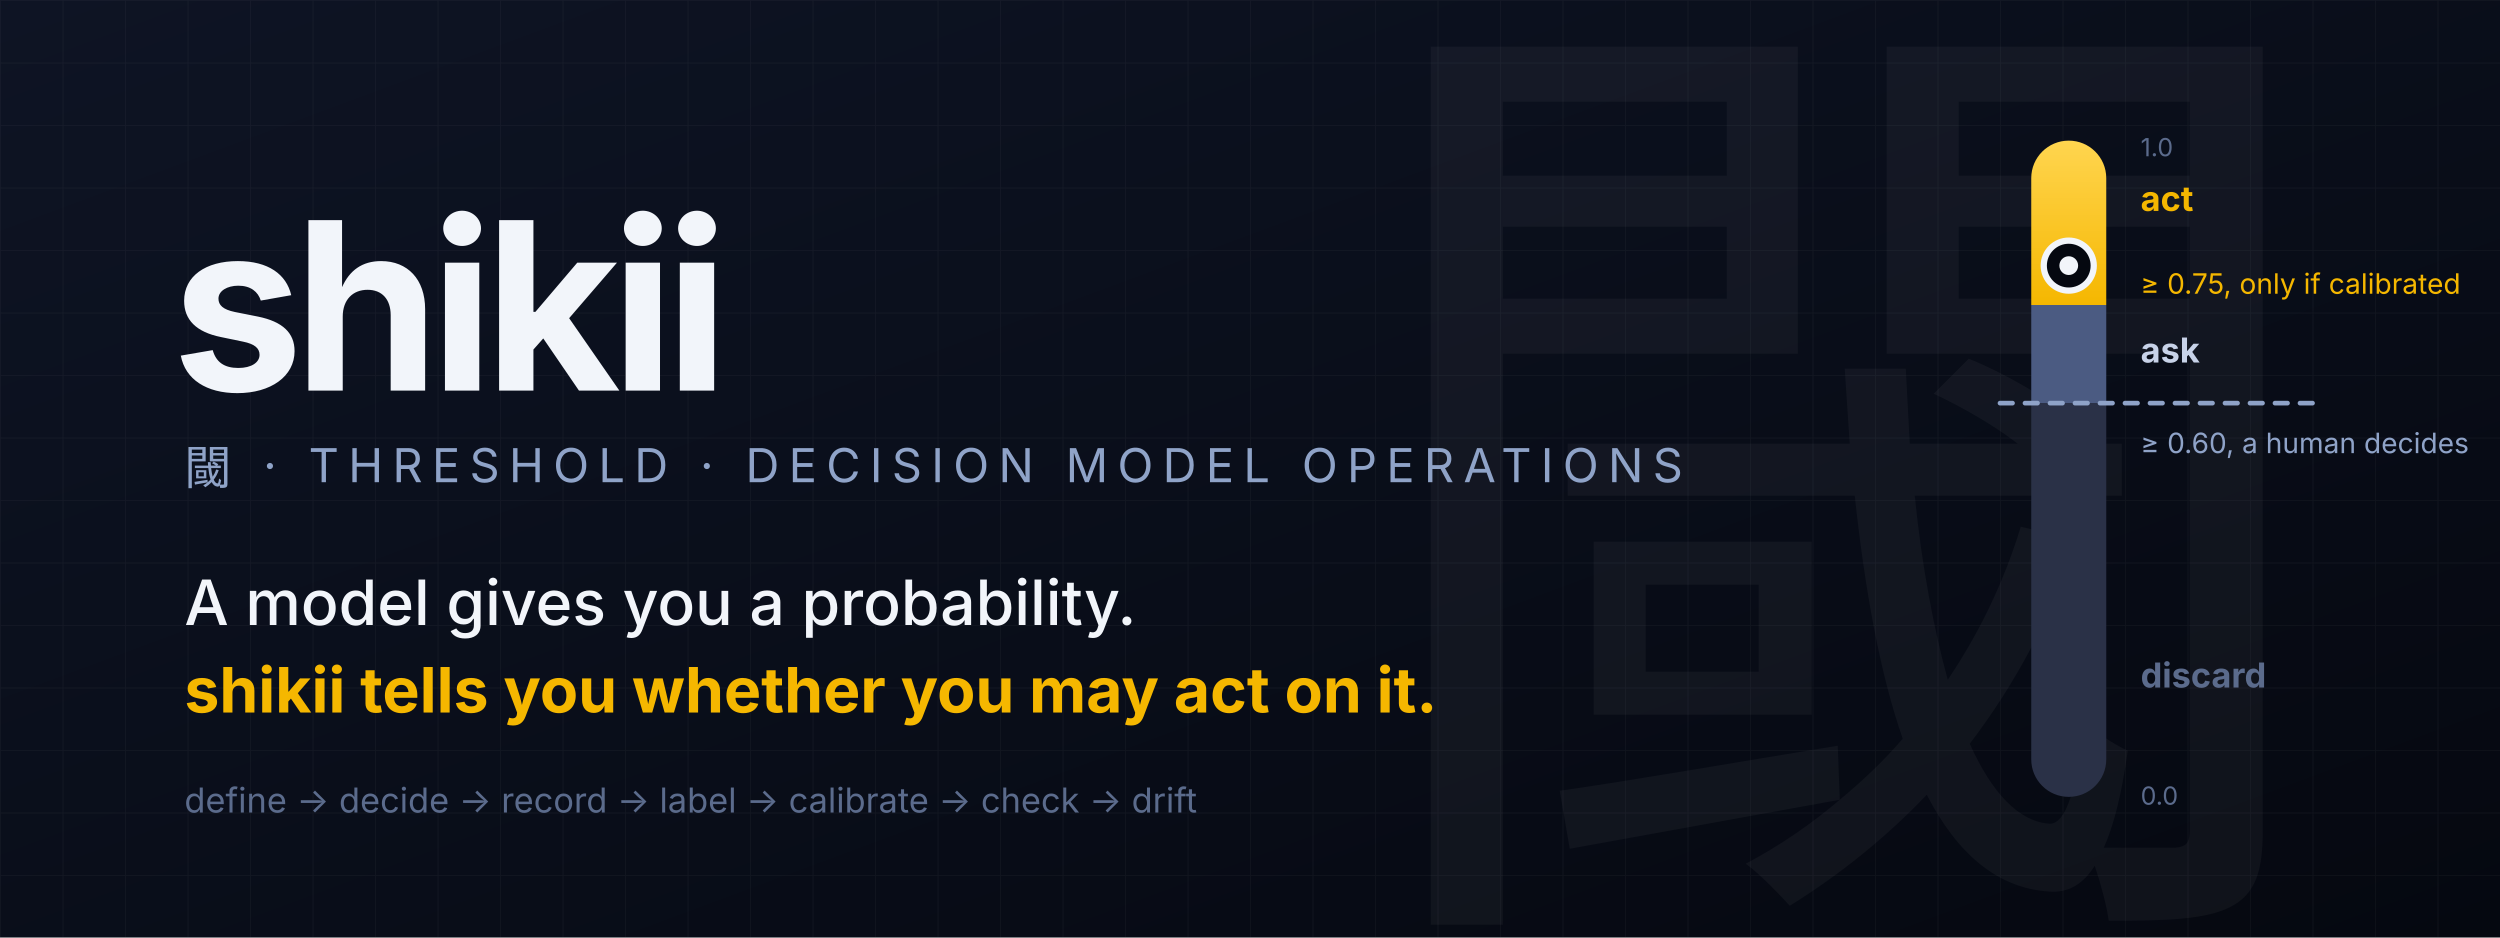
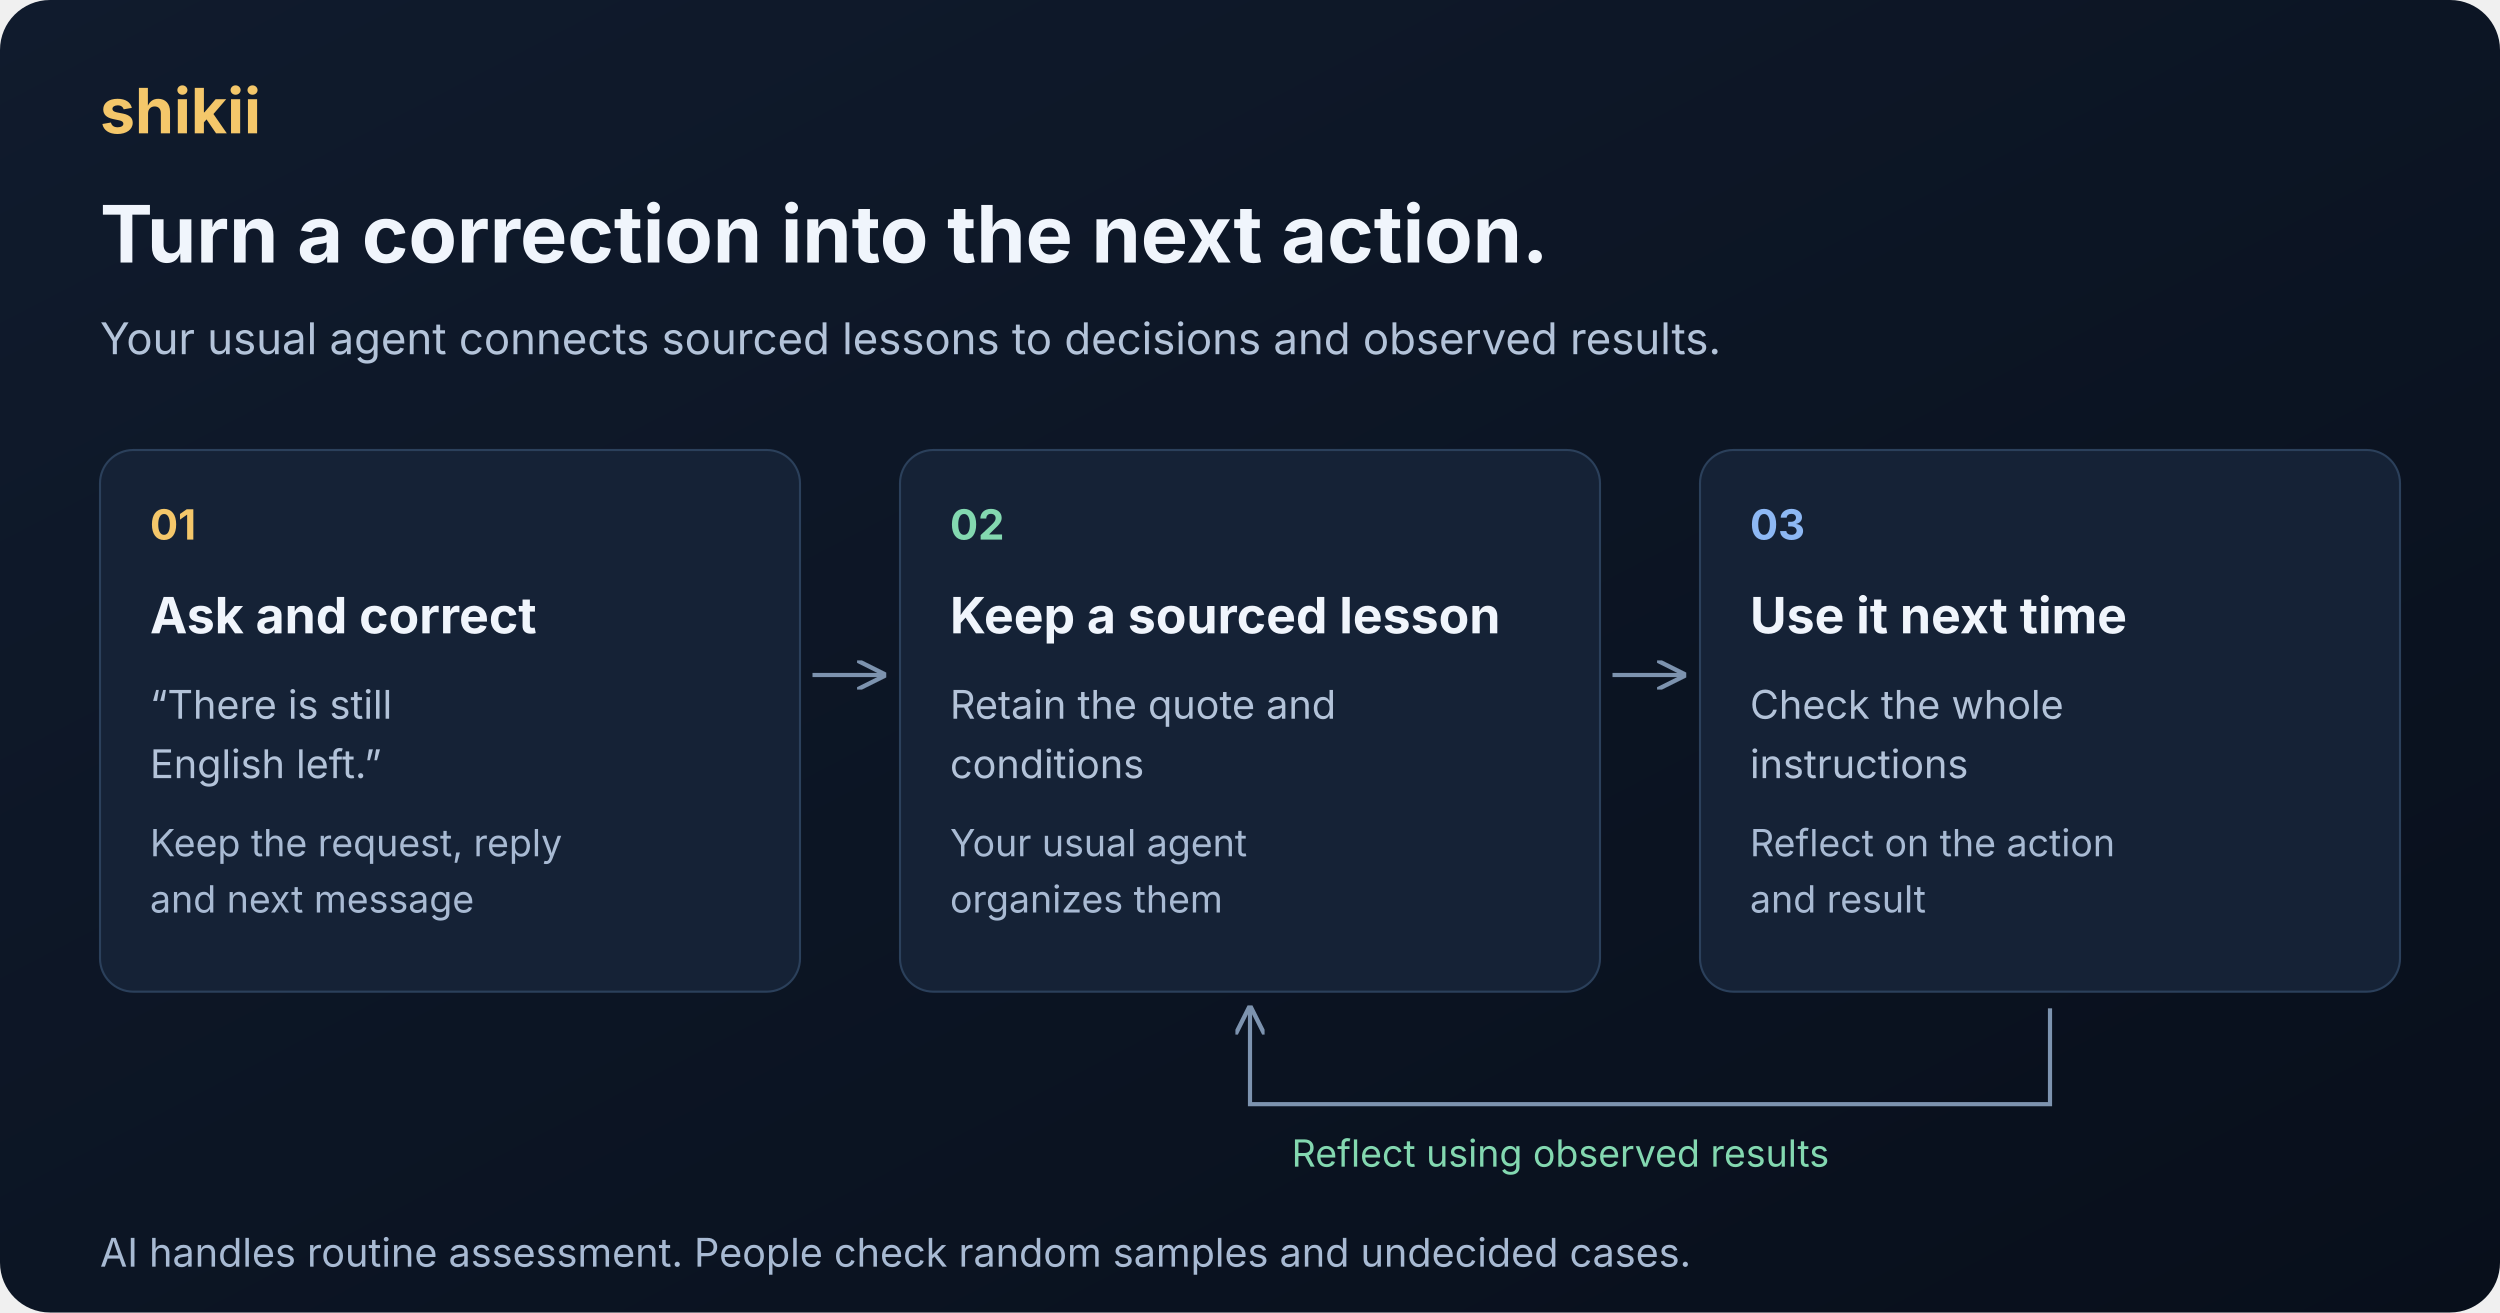
- <svg xmlns="http://www.w3.org/2000/svg" viewBox="0 0 1600 600" width="1600" height="600" role="img" aria-label="shikii: a model gives you a probability, shikii tells you whether you may act on it">
+ <svg xmlns="http://www.w3.org/2000/svg" width="1200" height="630" viewBox="0 0 1200 630" role="img" aria-labelledby="title desc" lang="en" font-family="-apple-system, BlinkMacSystemFont, 'Hiragino Sans', 'Noto Sans JP', 'Segoe UI', sans-serif">
  <defs>
-     <linearGradient id="bg" x1="0" y1="0" x2="1" y2="1">
-       <stop offset="0" stop-color="#0E1424" />
-       <stop offset="1" stop-color="#050810" />
+     <linearGradient id="bg" x2="1" y2="1">
+       <stop stop-color="#101b2d" />
+       <stop offset="1" stop-color="#080f1b" />
    </linearGradient>
-     <linearGradient id="bar" x1="0" y1="1" x2="0" y2="0">
-       <stop offset="0" stop-color="#2A3147" />
-       <stop offset="0.60" stop-color="#2A3147" />
-       <stop offset="0.60" stop-color="#4B5B82" />
-       <stop offset="0.75" stop-color="#4B5B82" />
-       <stop offset="0.75" stop-color="#F5B700" />
-       <stop offset="1" stop-color="#FFD54F" />
-     </linearGradient>
-     <filter id="glow" x="-50%" y="-50%" width="200%" height="200%">
-       <feGaussianBlur stdDeviation="8" result="b" />
-       <feMerge>
-         <feMergeNode in="b" />
-         <feMergeNode in="SourceGraphic" />
-       </feMerge>
-     </filter>
-     <pattern id="grid" width="40" height="40" patternUnits="userSpaceOnUse">
-       <path d="M40 0 H0 V40" fill="none" stroke="#FFFFFF" stroke-opacity="0.04" />
-     </pattern>
+     <marker id="arrow" viewBox="0 0 10 10" refX="9" refY="5" markerWidth="7" markerHeight="7" orient="auto">
+       <path d="M 0 0 L 10 5 L 0 10" fill="none" stroke="#7d93af" stroke-width="1.5" />
+     </marker>
  </defs>
-   <rect width="1600" height="600" fill="url(#bg)" />
-   <rect width="1600" height="600" fill="url(#grid)" />
-   <text x="1180" y="540" text-anchor="middle" font-family="'Hiragino Mincho ProN','Yu Mincho','Noto Serif JP',serif" font-size="640" fill="#FFFFFF" fill-opacity="0.04">閾</text>
-   <g font-family="Inter,'Helvetica Neue',Helvetica,Arial,sans-serif">
-     <text x="110" y="250" font-size="150" font-weight="700" letter-spacing="-6" fill="#F2F5FA">shikii</text>
-     <text x="118" y="310" font-size="30" font-weight="400" letter-spacing="6" fill="#8FA3C8">閾 · THRESHOLD · DECISION MODEL OPERATIONS</text>
-     <text x="118" y="400" font-size="40" font-weight="500" fill="#F2F5FA">A model gives you a probability.</text>
-     <text x="118" y="456" font-size="40" font-weight="700" fill="#F5B700">shikii tells you whether you may act on it.</text>
-     <text x="118" y="520" font-size="22" fill="#5B6B8C">define → decide → record → label → calibrate → check → drift</text>
-   </g>
-   <g transform="translate(1180,0)">
-     <rect x="120" y="90" width="48" height="420" rx="24" fill="url(#bar)" />
-     <line x1="100" y1="195" x2="300" y2="195" stroke="#F5B700" stroke-width="4" stroke-linecap="round" filter="url(#glow)" />
-     <line x1="100" y1="258" x2="300" y2="258" stroke="#8FA3C8" stroke-width="3" stroke-linecap="round" stroke-dasharray="8 8" />
-     <g font-family="Inter,'Helvetica Neue',Helvetica,Arial,sans-serif" font-size="22">
-       <text x="190" y="135" fill="#F5B700" font-weight="700">act</text>
-       <text x="190" y="188" fill="#F5B700" font-size="18">≥ 0.75, only if calibrated</text>
-       <text x="190" y="232" fill="#C7D2E8" font-weight="700">ask</text>
-       <text x="190" y="290" fill="#8FA3C8" font-size="18">≥ 0.60, a human decides</text>
-       <text x="190" y="440" fill="#5B6B8C" font-weight="700">discard</text>
-       <text x="190" y="100" fill="#5B6B8C" font-size="16">1.0</text>
-       <text x="190" y="515" fill="#5B6B8C" font-size="16">0.0</text>
-     </g>
-     <circle cx="144" cy="170" r="16" fill="#050810" stroke="#F2F5FA" stroke-width="4" />
-     <circle cx="144" cy="170" r="6" fill="#F2F5FA" />
-   </g>
+   <rect width="1200" height="630" rx="24" fill="url(#bg)" />
+   <text x="48" y="64" font-size="30" font-weight="700" fill="#f4c76a">shikii</text>
+   <text x="48" y="126" font-size="38" font-weight="700" fill="#f0f5fc">Turn a correction into the next action.</text>
+   <text x="48" y="170" font-size="21" font-weight="400" fill="#b3c3d9">Your usual agent connects sourced lessons to decisions and observed results.</text>
+   <rect x="48" y="216" width="336" height="260" rx="16" fill="#152236" stroke="#2b405b" />
+   <text x="72" y="259" font-size="20" font-weight="700" fill="#f4c76a">01</text>
+   <text x="72" y="304" font-size="24" font-weight="700" fill="#f0f5fc">Ask and correct</text>
+   <text x="72" y="345" font-size="19" font-weight="400" fill="#b3c3d9">“There is still</text>
+   <text x="72" y="373.5" font-size="19" font-weight="400" fill="#b3c3d9">English left.”</text>
+   <text x="72" y="411.0" font-size="18" font-weight="400" fill="#a8bad3">Keep the request, reply</text>
+   <text x="72" y="438.0" font-size="18" font-weight="400" fill="#a8bad3">and next message</text>
+   <path d="M 390 324 H 424" fill="none" stroke="#7d93af" stroke-width="2" marker-end="url(#arrow)" />
+   <rect x="432" y="216" width="336" height="260" rx="16" fill="#152236" stroke="#2b405b" />
+   <text x="456" y="259" font-size="20" font-weight="700" fill="#83d8b0">02</text>
+   <text x="456" y="304" font-size="24" font-weight="700" fill="#f0f5fc">Keep a sourced lesson</text>
+   <text x="456" y="345" font-size="19" font-weight="400" fill="#b3c3d9">Retain the quote and</text>
+   <text x="456" y="373.5" font-size="19" font-weight="400" fill="#b3c3d9">conditions</text>
+   <text x="456" y="411.0" font-size="18" font-weight="400" fill="#a8bad3">Your usual agent</text>
+   <text x="456" y="438.0" font-size="18" font-weight="400" fill="#a8bad3">organizes them</text>
+   <path d="M 774 324 H 808" fill="none" stroke="#7d93af" stroke-width="2" marker-end="url(#arrow)" />
+   <rect x="816" y="216" width="336" height="260" rx="16" fill="#152236" stroke="#2b405b" />
+   <text x="840" y="259" font-size="20" font-weight="700" fill="#8db8f4">03</text>
+   <text x="840" y="304" font-size="24" font-weight="700" fill="#f0f5fc">Use it next time</text>
+   <text x="840" y="345" font-size="19" font-weight="400" fill="#b3c3d9">Check the whole</text>
+   <text x="840" y="373.5" font-size="19" font-weight="400" fill="#b3c3d9">instructions</text>
+   <text x="840" y="411.0" font-size="18" font-weight="400" fill="#a8bad3">Reflect on the action</text>
+   <text x="840" y="438.0" font-size="18" font-weight="400" fill="#a8bad3">and result</text>
+   <path d="M 984 484 V 530 H 600 V 484" fill="none" stroke="#7d93af" stroke-width="2" marker-end="url(#arrow)" />
+   <text x="620" y="560" font-size="18" font-weight="400" fill="#83d8b0">Reflect using observed results</text>
+   <text x="48" y="608" font-size="19" font-weight="400" fill="#a8bad3">AI handles routine assessment. People check random samples and undecided cases.</text>
</svg>
